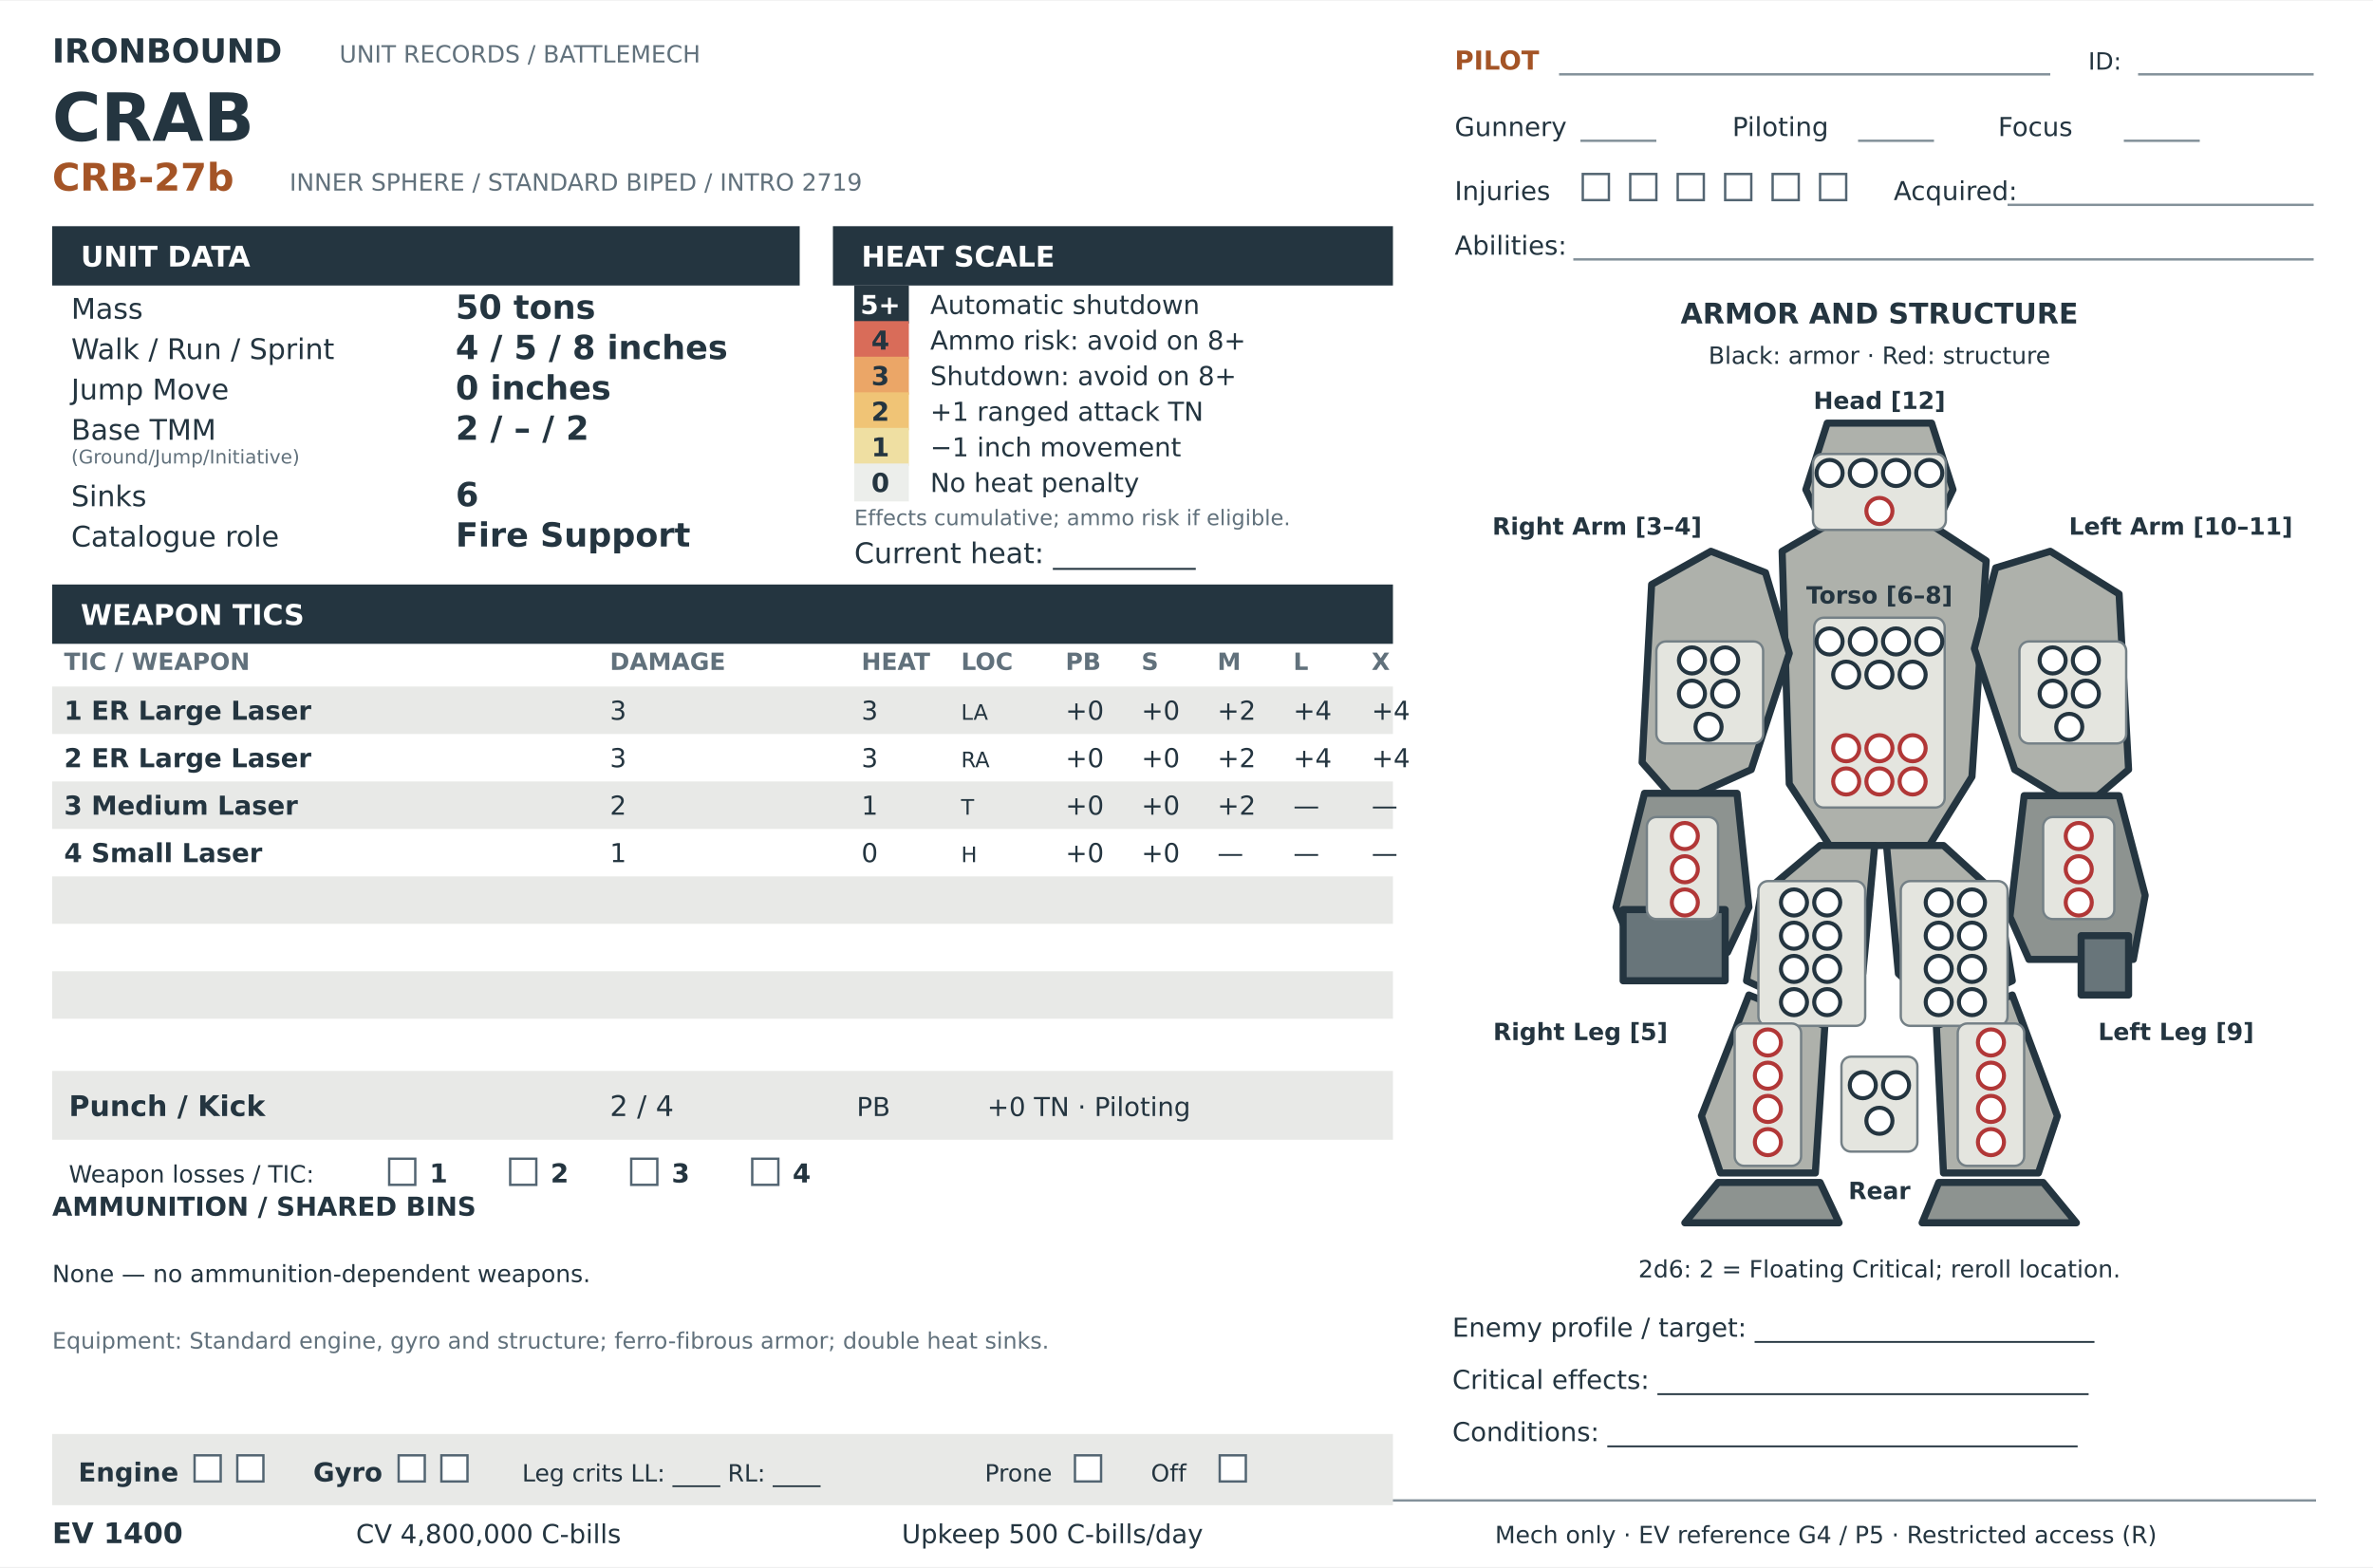
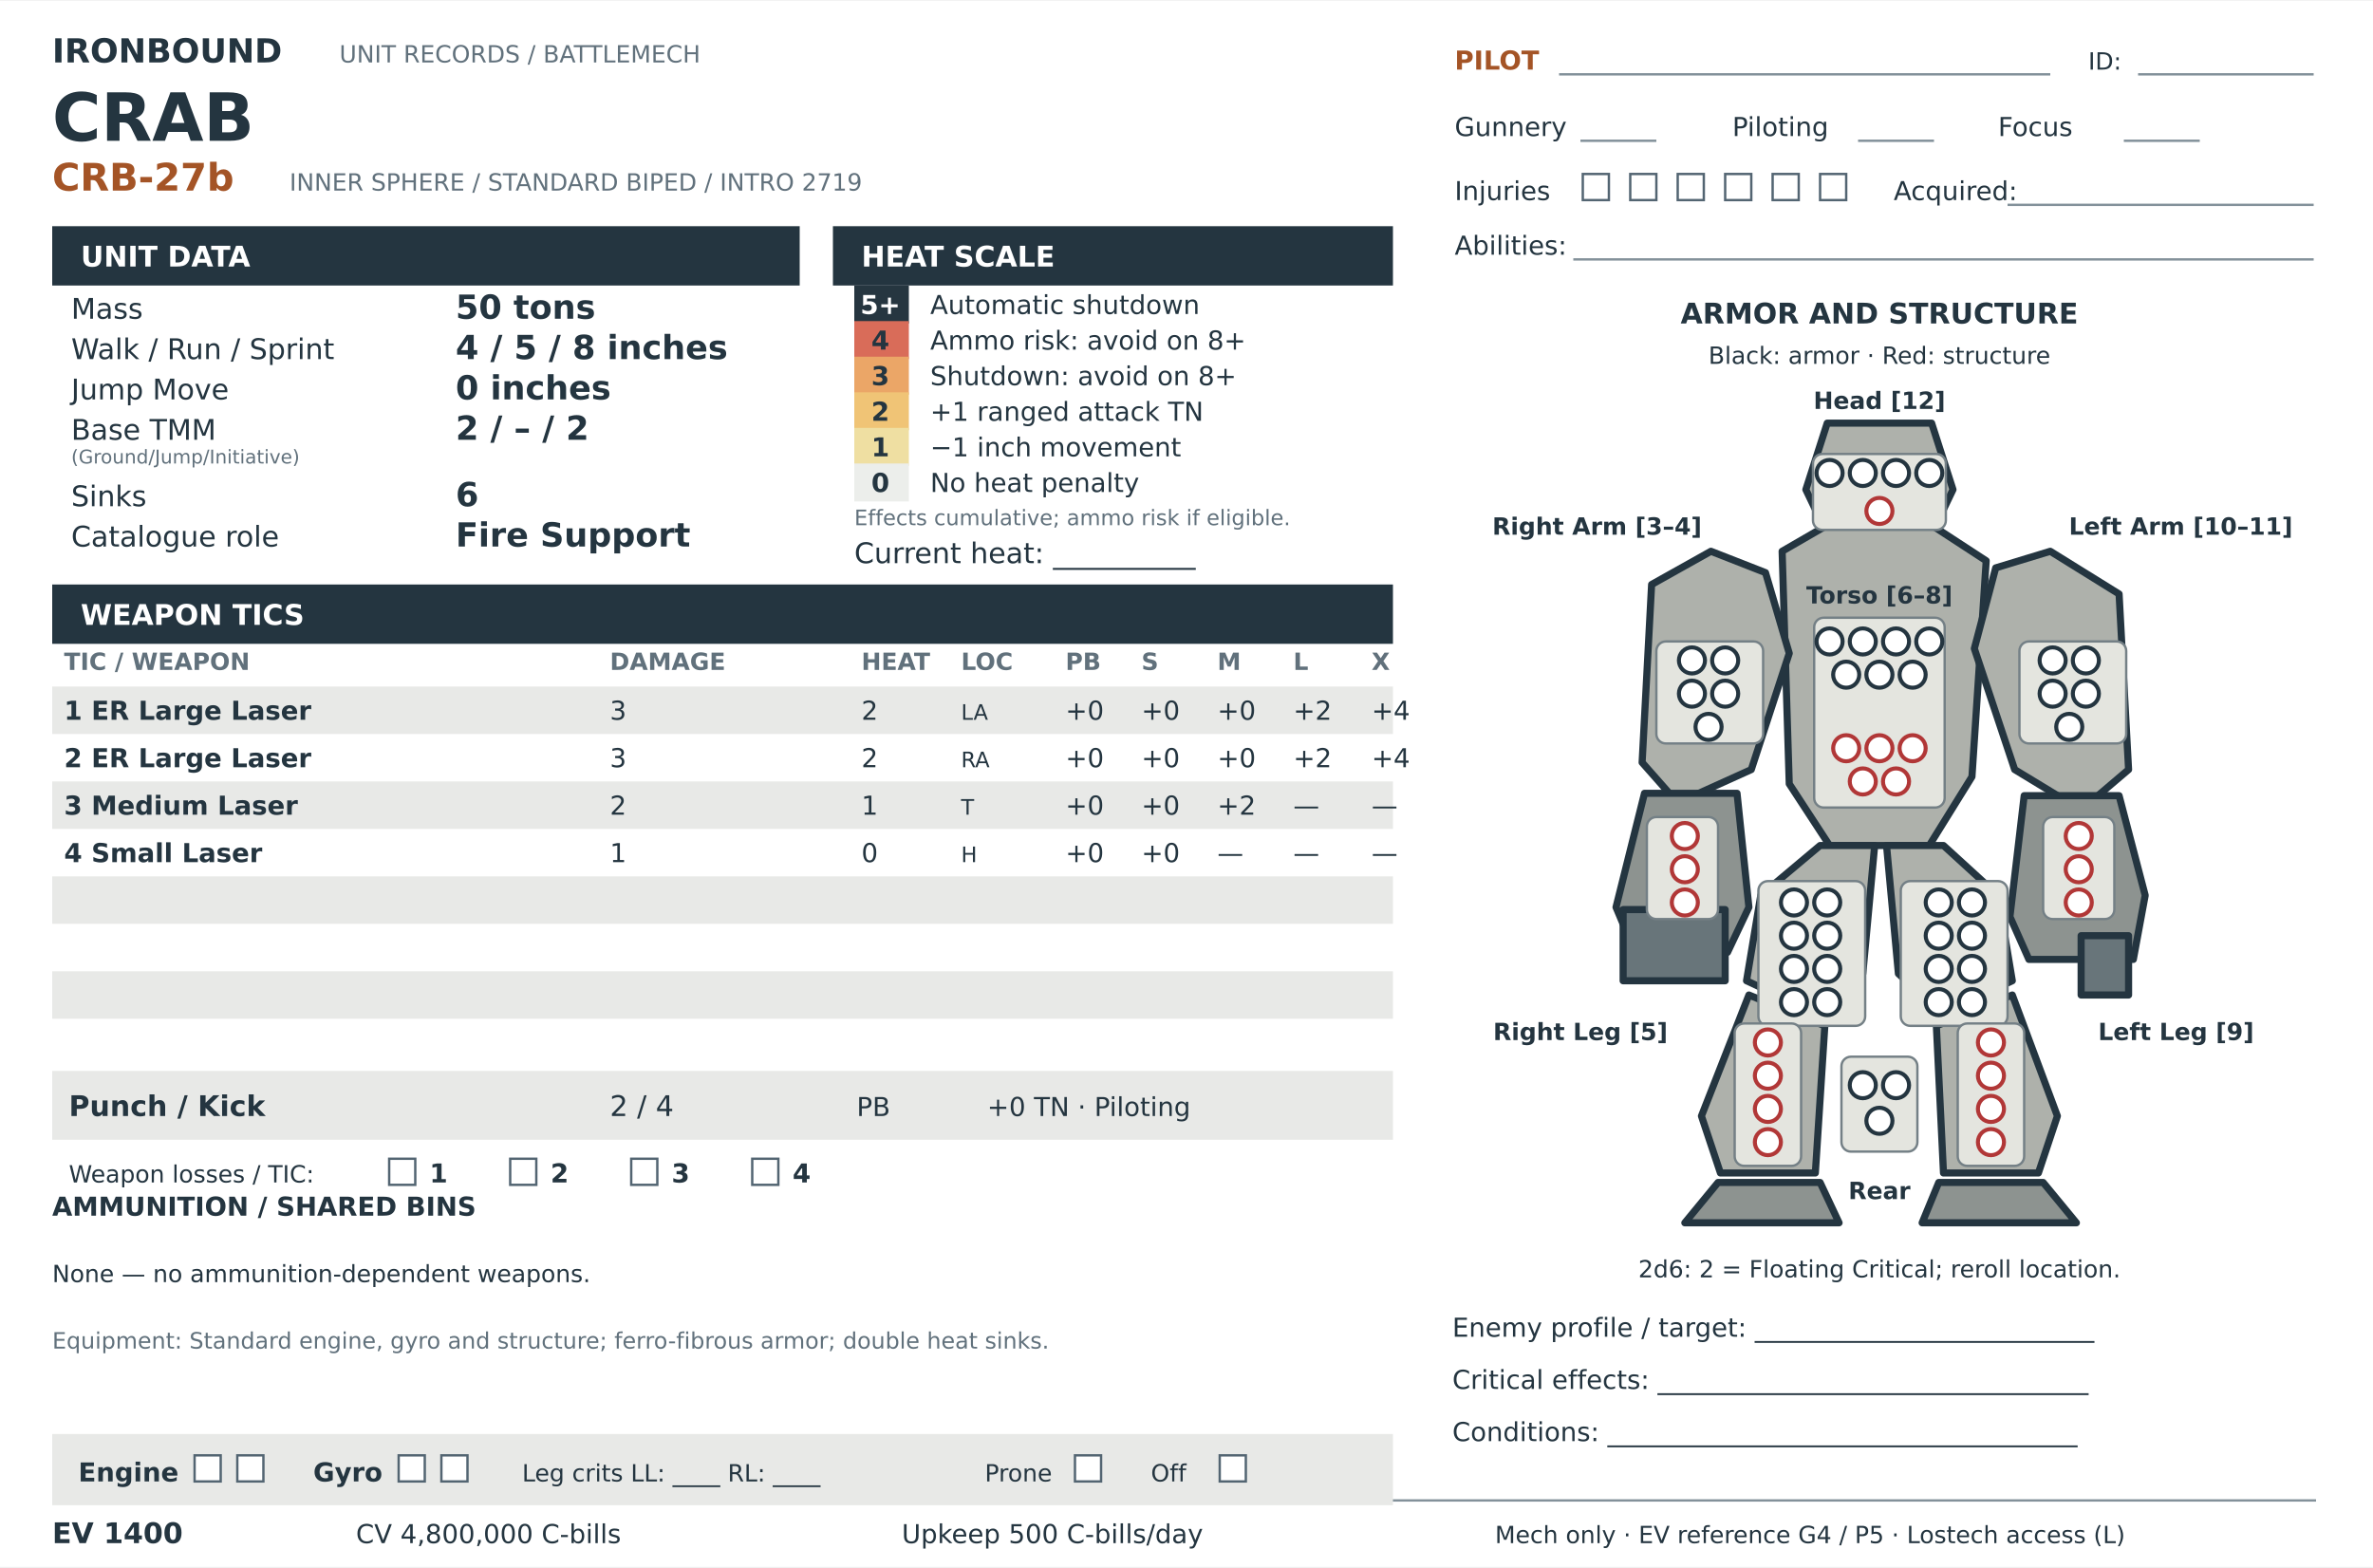
<svg xmlns="http://www.w3.org/2000/svg" width="277mm" height="183mm" viewBox="0 0 1000 660" role="img" aria-labelledby="title desc">
  <g font-family="Arial, Helvetica, sans-serif">
    <rect x="0" y="0" width="1000" height="660" rx="0" fill="#fff" stroke="none" />
    <text x="22" y="26" font-family="DejaVu Sans, Arial, sans-serif" font-size="14" font-weight="bold" fill="#243540" text-anchor="start">IRONBOUND</text>
    <text x="143" y="26" font-family="DejaVu Sans, Arial, sans-serif" font-size="10" fill="#61717c" text-anchor="start">UNIT RECORDS / BATTLEMECH</text>
    <text x="22" y="59" font-family="DejaVu Sans, Arial, sans-serif" font-size="28" font-weight="bold" fill="#243540" text-anchor="start">CRAB</text>
    <text x="22" y="80" font-family="DejaVu Sans, Arial, sans-serif" font-size="16" font-weight="bold" fill="#a45426" text-anchor="start">CRB-27b</text>
    <text x="122" y="80" font-family="DejaVu Sans, Arial, sans-serif" font-size="10" fill="#61717c" text-anchor="start">INNER SPHERE / STANDARD BIPED / INTRO 2719</text>
    <text x="613" y="29" font-family="DejaVu Sans, Arial, sans-serif" font-size="11" font-weight="bold" fill="#a45426" text-anchor="start">PILOT</text>
    <path d="M657 31H864" fill="none" stroke="#83919a" />
    <text x="880" y="29" font-family="DejaVu Sans, Arial, sans-serif" font-size="10" fill="#243540" text-anchor="start">ID:</text>
    <path d="M901 31H975" fill="none" stroke="#83919a" />
    <text x="613" y="57" font-family="DejaVu Sans, Arial, sans-serif" font-size="11" fill="#243540" text-anchor="start">Gunnery</text>
    <path d="M666 59H698" fill="none" stroke="#83919a" />
    <text x="730" y="57" font-family="DejaVu Sans, Arial, sans-serif" font-size="11" fill="#243540" text-anchor="start">Piloting</text>
    <path d="M783 59H815" fill="none" stroke="#83919a" />
    <text x="842" y="57" font-family="DejaVu Sans, Arial, sans-serif" font-size="11" fill="#243540" text-anchor="start">Focus</text>
    <path d="M895 59H927" fill="none" stroke="#83919a" />
    <text x="613" y="84" font-family="DejaVu Sans, Arial, sans-serif" font-size="11" fill="#243540" text-anchor="start">Injuries</text>
    <rect x="667" y="73" width="11" height="11" rx="0" fill="#fff" stroke="#536572" />
    <rect x="687" y="73" width="11" height="11" rx="0" fill="#fff" stroke="#536572" />
    <rect x="707" y="73" width="11" height="11" rx="0" fill="#fff" stroke="#536572" />
    <rect x="727" y="73" width="11" height="11" rx="0" fill="#fff" stroke="#536572" />
    <rect x="747" y="73" width="11" height="11" rx="0" fill="#fff" stroke="#536572" />
    <rect x="767" y="73" width="11" height="11" rx="0" fill="#fff" stroke="#536572" />
    <text x="798" y="84" font-family="DejaVu Sans, Arial, sans-serif" font-size="11" fill="#243540" text-anchor="start">Acquired:</text>
    <path d="M846 86H975" fill="none" stroke="#83919a" />
    <text x="613" y="107" font-family="DejaVu Sans, Arial, sans-serif" font-size="11" fill="#243540" text-anchor="start">Abilities:</text>
    <path d="M663 109H975" fill="none" stroke="#83919a" />
    <rect x="22" y="95" width="315" height="25" rx="0" fill="#243540" stroke="none" />
    <text x="34" y="112" font-family="DejaVu Sans, Arial, sans-serif" font-size="12" font-weight="bold" fill="#fff" text-anchor="start">UNIT DATA</text>
    <rect x="351" y="95" width="236" height="25" rx="0" fill="#243540" stroke="none" />
    <text x="363" y="112" font-family="DejaVu Sans, Arial, sans-serif" font-size="12" font-weight="bold" fill="#fff" text-anchor="start">HEAT SCALE</text>
    <text x="30" y="134" font-family="DejaVu Sans, Arial, sans-serif" font-size="12" fill="#243540" text-anchor="start">Mass</text>
    <text x="192" y="134" font-family="DejaVu Sans, Arial, sans-serif" font-size="14" font-weight="bold" fill="#243540" text-anchor="start">50 tons</text>
    <text x="30" y="151" font-family="DejaVu Sans, Arial, sans-serif" font-size="12" fill="#243540" text-anchor="start">Walk / Run / Sprint</text>
    <text x="192" y="151" font-family="DejaVu Sans, Arial, sans-serif" font-size="14" font-weight="bold" fill="#243540" text-anchor="start">4 / 5 / 8 inches</text>
    <text x="30" y="168" font-family="DejaVu Sans, Arial, sans-serif" font-size="12" fill="#243540" text-anchor="start">Jump Move</text>
    <text x="192" y="168" font-family="DejaVu Sans, Arial, sans-serif" font-size="14" font-weight="bold" fill="#243540" text-anchor="start">0 inches</text>
    <text x="30" y="185" font-family="DejaVu Sans, Arial, sans-serif" font-size="12" fill="#243540" text-anchor="start">Base TMM</text>
    <text x="30" y="195" font-family="DejaVu Sans, Arial, sans-serif" font-size="8" fill="#61717c" text-anchor="start">(Ground/Jump/Initiative)</text>
    <text x="192" y="185" font-family="DejaVu Sans, Arial, sans-serif" font-size="14" font-weight="bold" fill="#243540" text-anchor="start">2 / – / 2</text>
    <text x="30" y="213" font-family="DejaVu Sans, Arial, sans-serif" font-size="12" fill="#243540" text-anchor="start">Sinks</text>
    <text x="192" y="213" font-family="DejaVu Sans, Arial, sans-serif" font-size="14" font-weight="bold" fill="#243540" text-anchor="start">6</text>
    <text x="30" y="230" font-family="DejaVu Sans, Arial, sans-serif" font-size="12" fill="#243540" text-anchor="start">Catalogue role</text>
    <text x="192" y="230" font-family="DejaVu Sans, Arial, sans-serif" font-size="14" font-weight="bold" fill="#243540" text-anchor="start">Fire Support</text>
    <rect x="360" y="120" width="23" height="16" rx="0" fill="#263640" stroke="none" />
    <text x="371" y="132" font-family="DejaVu Sans, Arial, sans-serif" font-size="11" font-weight="bold" fill="#fff" text-anchor="middle">5+</text>
    <text x="392" y="132" font-family="DejaVu Sans, Arial, sans-serif" font-size="11" fill="#243540" text-anchor="start">Automatic shutdown</text>
    <rect x="360" y="135" width="23" height="16" rx="0" fill="#d96c59" stroke="none" />
    <text x="371" y="147" font-family="DejaVu Sans, Arial, sans-serif" font-size="11" font-weight="bold" fill="#243540" text-anchor="middle">4</text>
    <text x="392" y="147" font-family="DejaVu Sans, Arial, sans-serif" font-size="11" fill="#243540" text-anchor="start">Ammo risk: avoid on 8+</text>
    <rect x="360" y="150" width="23" height="16" rx="0" fill="#eba667" stroke="none" />
    <text x="371" y="162" font-family="DejaVu Sans, Arial, sans-serif" font-size="11" font-weight="bold" fill="#243540" text-anchor="middle">3</text>
    <text x="392" y="162" font-family="DejaVu Sans, Arial, sans-serif" font-size="11" fill="#243540" text-anchor="start">Shutdown: avoid on 8+</text>
    <rect x="360" y="165" width="23" height="16" rx="0" fill="#f0c476" stroke="none" />
    <text x="371" y="177" font-family="DejaVu Sans, Arial, sans-serif" font-size="11" font-weight="bold" fill="#243540" text-anchor="middle">2</text>
    <text x="392" y="177" font-family="DejaVu Sans, Arial, sans-serif" font-size="11" fill="#243540" text-anchor="start">+1 ranged attack TN</text>
    <rect x="360" y="180" width="23" height="16" rx="0" fill="#efdfa2" stroke="none" />
    <text x="371" y="192" font-family="DejaVu Sans, Arial, sans-serif" font-size="11" font-weight="bold" fill="#243540" text-anchor="middle">1</text>
    <text x="392" y="192" font-family="DejaVu Sans, Arial, sans-serif" font-size="11" fill="#243540" text-anchor="start">−1 inch movement</text>
    <rect x="360" y="195" width="23" height="16" rx="0" fill="#eceeeb" stroke="none" />
    <text x="371" y="207" font-family="DejaVu Sans, Arial, sans-serif" font-size="11" font-weight="bold" fill="#243540" text-anchor="middle">0</text>
    <text x="392" y="207" font-family="DejaVu Sans, Arial, sans-serif" font-size="11" fill="#243540" text-anchor="start">No heat penalty</text>
    <text x="360" y="221" font-family="DejaVu Sans, Arial, sans-serif" font-size="9" fill="#61717c" text-anchor="start">Effects cumulative; ammo risk if eligible.</text>
    <text x="360" y="237" font-family="DejaVu Sans, Arial, sans-serif" font-size="12" fill="#243540" text-anchor="start">Current heat: __________</text>
    <rect x="22" y="246" width="565" height="25" rx="0" fill="#243540" stroke="none" />
    <text x="34" y="263" font-family="DejaVu Sans, Arial, sans-serif" font-size="12" font-weight="bold" fill="#fff" text-anchor="start">WEAPON TICS</text>
    <text x="27" y="282" font-family="DejaVu Sans, Arial, sans-serif" font-size="10" font-weight="bold" fill="#61717c" text-anchor="start">TIC / WEAPON</text>
    <text x="257" y="282" font-family="DejaVu Sans, Arial, sans-serif" font-size="10" font-weight="bold" fill="#61717c" text-anchor="start">DAMAGE</text>
    <text x="363" y="282" font-family="DejaVu Sans, Arial, sans-serif" font-size="10" font-weight="bold" fill="#61717c" text-anchor="start">HEAT</text>
    <text x="405" y="282" font-family="DejaVu Sans, Arial, sans-serif" font-size="10" font-weight="bold" fill="#61717c" text-anchor="start">LOC</text>
    <text x="449" y="282" font-family="DejaVu Sans, Arial, sans-serif" font-size="10" font-weight="bold" fill="#61717c" text-anchor="start">PB</text>
    <text x="481" y="282" font-family="DejaVu Sans, Arial, sans-serif" font-size="10" font-weight="bold" fill="#61717c" text-anchor="start">S</text>
    <text x="513" y="282" font-family="DejaVu Sans, Arial, sans-serif" font-size="10" font-weight="bold" fill="#61717c" text-anchor="start">M</text>
    <text x="545" y="282" font-family="DejaVu Sans, Arial, sans-serif" font-size="10" font-weight="bold" fill="#61717c" text-anchor="start">L</text>
    <text x="578" y="282" font-family="DejaVu Sans, Arial, sans-serif" font-size="10" font-weight="bold" fill="#61717c" text-anchor="start">X</text>
    <rect x="22" y="289" width="565" height="20" rx="0" fill="#e8e9e7" stroke="none" />
    <text x="27" y="303" font-family="DejaVu Sans, Arial, sans-serif" font-size="11" font-weight="bold" fill="#243540" text-anchor="start">1  ER Large Laser</text>
    <text x="257" y="303" font-family="DejaVu Sans, Arial, sans-serif" font-size="11" fill="#243540" text-anchor="start">3</text>
-     <text x="363" y="303" font-family="DejaVu Sans, Arial, sans-serif" font-size="11" fill="#243540" text-anchor="start">3</text>
+     <text x="363" y="303" font-family="DejaVu Sans, Arial, sans-serif" font-size="11" fill="#243540" text-anchor="start">2</text>
    <text x="405" y="303" font-family="DejaVu Sans, Arial, sans-serif" font-size="9" fill="#243540" text-anchor="start">LA</text>
    <text x="449" y="303" font-family="DejaVu Sans, Arial, sans-serif" font-size="11" fill="#243540" text-anchor="start">+0</text>
    <text x="481" y="303" font-family="DejaVu Sans, Arial, sans-serif" font-size="11" fill="#243540" text-anchor="start">+0</text>
-     <text x="513" y="303" font-family="DejaVu Sans, Arial, sans-serif" font-size="11" fill="#243540" text-anchor="start">+2</text>
-     <text x="545" y="303" font-family="DejaVu Sans, Arial, sans-serif" font-size="11" fill="#243540" text-anchor="start">+4</text>
+     <text x="513" y="303" font-family="DejaVu Sans, Arial, sans-serif" font-size="11" fill="#243540" text-anchor="start">+0</text>
+     <text x="545" y="303" font-family="DejaVu Sans, Arial, sans-serif" font-size="11" fill="#243540" text-anchor="start">+2</text>
    <text x="578" y="303" font-family="DejaVu Sans, Arial, sans-serif" font-size="11" fill="#243540" text-anchor="start">+4</text>
    <text x="27" y="323" font-family="DejaVu Sans, Arial, sans-serif" font-size="11" font-weight="bold" fill="#243540" text-anchor="start">2  ER Large Laser</text>
    <text x="257" y="323" font-family="DejaVu Sans, Arial, sans-serif" font-size="11" fill="#243540" text-anchor="start">3</text>
-     <text x="363" y="323" font-family="DejaVu Sans, Arial, sans-serif" font-size="11" fill="#243540" text-anchor="start">3</text>
+     <text x="363" y="323" font-family="DejaVu Sans, Arial, sans-serif" font-size="11" fill="#243540" text-anchor="start">2</text>
    <text x="405" y="323" font-family="DejaVu Sans, Arial, sans-serif" font-size="9" fill="#243540" text-anchor="start">RA</text>
    <text x="449" y="323" font-family="DejaVu Sans, Arial, sans-serif" font-size="11" fill="#243540" text-anchor="start">+0</text>
    <text x="481" y="323" font-family="DejaVu Sans, Arial, sans-serif" font-size="11" fill="#243540" text-anchor="start">+0</text>
-     <text x="513" y="323" font-family="DejaVu Sans, Arial, sans-serif" font-size="11" fill="#243540" text-anchor="start">+2</text>
-     <text x="545" y="323" font-family="DejaVu Sans, Arial, sans-serif" font-size="11" fill="#243540" text-anchor="start">+4</text>
+     <text x="513" y="323" font-family="DejaVu Sans, Arial, sans-serif" font-size="11" fill="#243540" text-anchor="start">+0</text>
+     <text x="545" y="323" font-family="DejaVu Sans, Arial, sans-serif" font-size="11" fill="#243540" text-anchor="start">+2</text>
    <text x="578" y="323" font-family="DejaVu Sans, Arial, sans-serif" font-size="11" fill="#243540" text-anchor="start">+4</text>
    <rect x="22" y="329" width="565" height="20" rx="0" fill="#e8e9e7" stroke="none" />
    <text x="27" y="343" font-family="DejaVu Sans, Arial, sans-serif" font-size="11" font-weight="bold" fill="#243540" text-anchor="start">3  Medium Laser</text>
    <text x="257" y="343" font-family="DejaVu Sans, Arial, sans-serif" font-size="11" fill="#243540" text-anchor="start">2</text>
    <text x="363" y="343" font-family="DejaVu Sans, Arial, sans-serif" font-size="11" fill="#243540" text-anchor="start">1</text>
    <text x="405" y="343" font-family="DejaVu Sans, Arial, sans-serif" font-size="9" fill="#243540" text-anchor="start">T</text>
    <text x="449" y="343" font-family="DejaVu Sans, Arial, sans-serif" font-size="11" fill="#243540" text-anchor="start">+0</text>
    <text x="481" y="343" font-family="DejaVu Sans, Arial, sans-serif" font-size="11" fill="#243540" text-anchor="start">+0</text>
    <text x="513" y="343" font-family="DejaVu Sans, Arial, sans-serif" font-size="11" fill="#243540" text-anchor="start">+2</text>
    <text x="545" y="343" font-family="DejaVu Sans, Arial, sans-serif" font-size="11" fill="#243540" text-anchor="start">—</text>
    <text x="578" y="343" font-family="DejaVu Sans, Arial, sans-serif" font-size="11" fill="#243540" text-anchor="start">—</text>
    <text x="27" y="363" font-family="DejaVu Sans, Arial, sans-serif" font-size="11" font-weight="bold" fill="#243540" text-anchor="start">4  Small Laser</text>
    <text x="257" y="363" font-family="DejaVu Sans, Arial, sans-serif" font-size="11" fill="#243540" text-anchor="start">1</text>
    <text x="363" y="363" font-family="DejaVu Sans, Arial, sans-serif" font-size="11" fill="#243540" text-anchor="start">0</text>
    <text x="405" y="363" font-family="DejaVu Sans, Arial, sans-serif" font-size="9" fill="#243540" text-anchor="start">H</text>
    <text x="449" y="363" font-family="DejaVu Sans, Arial, sans-serif" font-size="11" fill="#243540" text-anchor="start">+0</text>
    <text x="481" y="363" font-family="DejaVu Sans, Arial, sans-serif" font-size="11" fill="#243540" text-anchor="start">+0</text>
    <text x="513" y="363" font-family="DejaVu Sans, Arial, sans-serif" font-size="11" fill="#243540" text-anchor="start">—</text>
    <text x="545" y="363" font-family="DejaVu Sans, Arial, sans-serif" font-size="11" fill="#243540" text-anchor="start">—</text>
    <text x="578" y="363" font-family="DejaVu Sans, Arial, sans-serif" font-size="11" fill="#243540" text-anchor="start">—</text>
    <rect x="22" y="369" width="565" height="20" rx="0" fill="#e8e9e7" stroke="none" />
    <text x="27" y="383" font-family="DejaVu Sans, Arial, sans-serif" font-size="11" font-weight="bold" fill="#243540" text-anchor="start" />
    <text x="257" y="383" font-family="DejaVu Sans, Arial, sans-serif" font-size="11" fill="#243540" text-anchor="start" />
    <text x="363" y="383" font-family="DejaVu Sans, Arial, sans-serif" font-size="11" fill="#243540" text-anchor="start" />
    <text x="405" y="383" font-family="DejaVu Sans, Arial, sans-serif" font-size="11" fill="#243540" text-anchor="start" />
    <text x="449" y="383" font-family="DejaVu Sans, Arial, sans-serif" font-size="11" fill="#243540" text-anchor="start" />
    <text x="481" y="383" font-family="DejaVu Sans, Arial, sans-serif" font-size="11" fill="#243540" text-anchor="start" />
    <text x="513" y="383" font-family="DejaVu Sans, Arial, sans-serif" font-size="11" fill="#243540" text-anchor="start" />
    <text x="545" y="383" font-family="DejaVu Sans, Arial, sans-serif" font-size="11" fill="#243540" text-anchor="start" />
    <text x="578" y="383" font-family="DejaVu Sans, Arial, sans-serif" font-size="11" fill="#243540" text-anchor="start" />
    <text x="27" y="403" font-family="DejaVu Sans, Arial, sans-serif" font-size="11" font-weight="bold" fill="#243540" text-anchor="start" />
    <text x="257" y="403" font-family="DejaVu Sans, Arial, sans-serif" font-size="11" fill="#243540" text-anchor="start" />
    <text x="363" y="403" font-family="DejaVu Sans, Arial, sans-serif" font-size="11" fill="#243540" text-anchor="start" />
    <text x="405" y="403" font-family="DejaVu Sans, Arial, sans-serif" font-size="11" fill="#243540" text-anchor="start" />
    <text x="449" y="403" font-family="DejaVu Sans, Arial, sans-serif" font-size="11" fill="#243540" text-anchor="start" />
    <text x="481" y="403" font-family="DejaVu Sans, Arial, sans-serif" font-size="11" fill="#243540" text-anchor="start" />
    <text x="513" y="403" font-family="DejaVu Sans, Arial, sans-serif" font-size="11" fill="#243540" text-anchor="start" />
    <text x="545" y="403" font-family="DejaVu Sans, Arial, sans-serif" font-size="11" fill="#243540" text-anchor="start" />
    <text x="578" y="403" font-family="DejaVu Sans, Arial, sans-serif" font-size="11" fill="#243540" text-anchor="start" />
    <rect x="22" y="409" width="565" height="20" rx="0" fill="#e8e9e7" stroke="none" />
    <text x="27" y="423" font-family="DejaVu Sans, Arial, sans-serif" font-size="11" font-weight="bold" fill="#243540" text-anchor="start" />
    <text x="257" y="423" font-family="DejaVu Sans, Arial, sans-serif" font-size="11" fill="#243540" text-anchor="start" />
    <text x="363" y="423" font-family="DejaVu Sans, Arial, sans-serif" font-size="11" fill="#243540" text-anchor="start" />
    <text x="405" y="423" font-family="DejaVu Sans, Arial, sans-serif" font-size="11" fill="#243540" text-anchor="start" />
    <text x="449" y="423" font-family="DejaVu Sans, Arial, sans-serif" font-size="11" fill="#243540" text-anchor="start" />
    <text x="481" y="423" font-family="DejaVu Sans, Arial, sans-serif" font-size="11" fill="#243540" text-anchor="start" />
    <text x="513" y="423" font-family="DejaVu Sans, Arial, sans-serif" font-size="11" fill="#243540" text-anchor="start" />
    <text x="545" y="423" font-family="DejaVu Sans, Arial, sans-serif" font-size="11" fill="#243540" text-anchor="start" />
    <text x="578" y="423" font-family="DejaVu Sans, Arial, sans-serif" font-size="11" fill="#243540" text-anchor="start" />
    <text x="27" y="443" font-family="DejaVu Sans, Arial, sans-serif" font-size="11" font-weight="bold" fill="#243540" text-anchor="start" />
    <text x="257" y="443" font-family="DejaVu Sans, Arial, sans-serif" font-size="11" fill="#243540" text-anchor="start" />
    <text x="363" y="443" font-family="DejaVu Sans, Arial, sans-serif" font-size="11" fill="#243540" text-anchor="start" />
    <text x="405" y="443" font-family="DejaVu Sans, Arial, sans-serif" font-size="11" fill="#243540" text-anchor="start" />
    <text x="449" y="443" font-family="DejaVu Sans, Arial, sans-serif" font-size="11" fill="#243540" text-anchor="start" />
    <text x="481" y="443" font-family="DejaVu Sans, Arial, sans-serif" font-size="11" fill="#243540" text-anchor="start" />
    <text x="513" y="443" font-family="DejaVu Sans, Arial, sans-serif" font-size="11" fill="#243540" text-anchor="start" />
    <text x="545" y="443" font-family="DejaVu Sans, Arial, sans-serif" font-size="11" fill="#243540" text-anchor="start" />
    <text x="578" y="443" font-family="DejaVu Sans, Arial, sans-serif" font-size="11" fill="#243540" text-anchor="start" />
    <rect x="22" y="451" width="565" height="29" rx="0" fill="#e8e9e7" stroke="none" />
    <text x="29" y="470" font-family="DejaVu Sans, Arial, sans-serif" font-size="12" font-weight="bold" fill="#243540" text-anchor="start">Punch / Kick</text>
    <text x="257" y="470" font-family="DejaVu Sans, Arial, sans-serif" font-size="12" fill="#243540" text-anchor="start">2 / 4</text>
    <text x="361" y="470" font-family="DejaVu Sans, Arial, sans-serif" font-size="11" fill="#243540" text-anchor="start">PB</text>
    <text x="416" y="470" font-family="DejaVu Sans, Arial, sans-serif" font-size="11" fill="#243540" text-anchor="start">+0 TN · Piloting</text>
    <g transform="translate(612 120)">
      <text x="180" y="16" font-family="DejaVu Sans, Arial, sans-serif" font-size="12" font-weight="bold" fill="#243540" text-anchor="middle">ARMOR AND STRUCTURE</text>
      <text x="180" y="33" font-family="DejaVu Sans, Arial, sans-serif" font-size="10" fill="#243540" text-anchor="middle">Black: armor · Red: structure</text>
      <path d="M158 58H202L211 86L200 109H160L149 86Z" fill="#aeb1ab" stroke="#243540" stroke-width="3" stroke-linejoin="round" />
      <path d="M139 112L158 101H202L225 116L219 207L201 236H159L142 210Z" fill="#aeb1ab" stroke="#243540" stroke-width="3" stroke-linejoin="round" />
      <path d="M132 121L109 112L84 126L80 201L95 218L126 204L142 155Z" fill="#aeb1ab" stroke="#243540" stroke-width="3" stroke-linejoin="round" />
      <path d="M229 119L252 112L281 130L285 204L265 221L237 204L220 153Z" fill="#aeb1ab" stroke="#243540" stroke-width="3" stroke-linejoin="round" />
      <path d="M81 214H120L125 262L116 281H77L69 262Z" fill="#8d9390" stroke="#243540" stroke-width="3" stroke-linejoin="round" />
      <path d="M241 215H281L292 257L287 284H243L235 266Z" fill="#8d9390" stroke="#243540" stroke-width="3" stroke-linejoin="round" />
      <path d="M72 263H115V293H72Z" fill="#68757a" stroke="#243540" stroke-width="3" stroke-linejoin="round" />
      <path d="M265 274H285V299H265Z" fill="#68757a" stroke="#243540" stroke-width="3" stroke-linejoin="round" />
      <path d="M155 236H178L173 290L154 307L124 293L130 257Z" fill="#aeb1ab" stroke="#243540" stroke-width="3" stroke-linejoin="round" />
      <path d="M183 236H207L230 257L236 293L206 307L188 290Z" fill="#aeb1ab" stroke="#243540" stroke-width="3" stroke-linejoin="round" />
      <path d="M125 299L157 312L153 374H113L105 350Z" fill="#aeb1ab" stroke="#243540" stroke-width="3" stroke-linejoin="round" />
      <path d="M204 312L236 299L255 350L247 374H207Z" fill="#aeb1ab" stroke="#243540" stroke-width="3" stroke-linejoin="round" />
      <path d="M112 378H155L163 395H98Z" fill="#8d9390" stroke="#243540" stroke-width="3" stroke-linejoin="round" />
      <path d="M205 378H249L263 395H198Z" fill="#8d9390" stroke="#243540" stroke-width="3" stroke-linejoin="round" />
      <rect x="152" y="71" width="56" height="32" rx="4" fill="#e4e5df" stroke="#748086" />
      <rect x="152.5" y="140" width="55" height="80" rx="4" fill="#e4e5df" stroke="#748086" />
      <rect x="86" y="150" width="45" height="43" rx="4" fill="#e4e5df" stroke="#748086" />
      <rect x="239" y="150" width="45" height="43" rx="4" fill="#e4e5df" stroke="#748086" />
      <rect x="82" y="224" width="30" height="43" rx="4" fill="#e4e5df" stroke="#748086" />
      <rect x="249" y="224" width="30" height="43" rx="4" fill="#e4e5df" stroke="#748086" />
      <rect x="129" y="251" width="45" height="61" rx="4" fill="#e4e5df" stroke="#748086" />
      <rect x="189" y="251" width="45" height="61" rx="4" fill="#e4e5df" stroke="#748086" />
      <rect x="119" y="311" width="28" height="60" rx="4" fill="#e4e5df" stroke="#748086" />
      <rect x="213" y="311" width="28" height="60" rx="4" fill="#e4e5df" stroke="#748086" />
      <rect x="164" y="325" width="32" height="40" rx="4" fill="#e4e5df" stroke="#748086" />
      <text x="180" y="52" font-family="DejaVu Sans, Arial, sans-serif" font-size="10" font-weight="bold" fill="#243540" text-anchor="middle">Head [12]</text>
      <text x="180" y="134" font-family="DejaVu Sans, Arial, sans-serif" font-size="10" font-weight="bold" fill="#243540" text-anchor="middle">Torso [6–8]</text>
      <text x="61" y="105" font-family="DejaVu Sans, Arial, sans-serif" font-size="10" font-weight="bold" fill="#243540" text-anchor="middle">Right Arm [3–4]</text>
      <text x="307" y="105" font-family="DejaVu Sans, Arial, sans-serif" font-size="10" font-weight="bold" fill="#243540" text-anchor="middle">Left Arm [10–11]</text>
      <text x="54" y="318" font-family="DejaVu Sans, Arial, sans-serif" font-size="10" font-weight="bold" fill="#243540" text-anchor="middle">Right Leg [5]</text>
      <text x="305" y="318" font-family="DejaVu Sans, Arial, sans-serif" font-size="10" font-weight="bold" fill="#243540" text-anchor="middle">Left Leg [9]</text>
      <text x="180" y="385" font-family="DejaVu Sans, Arial, sans-serif" font-size="10" font-weight="bold" fill="#243540" text-anchor="middle">Rear</text>
      <text x="180" y="418" font-family="DejaVu Sans, Arial, sans-serif" font-size="10" fill="#243540" text-anchor="middle">2d6: 2 = Floating Critical; reroll location.</text>
      <text x="0" y="443" font-family="DejaVu Sans, Arial, sans-serif" font-size="11" fill="#243540" text-anchor="start">Enemy profile / target: __________________________</text>
      <text x="0" y="465" font-family="DejaVu Sans, Arial, sans-serif" font-size="11" fill="#243540" text-anchor="start">Critical effects: _________________________________</text>
      <text x="0" y="487" font-family="DejaVu Sans, Arial, sans-serif" font-size="11" fill="#243540" text-anchor="start">Conditions: ____________________________________</text>
      <circle cx="159" cy="79" r="5.5" fill="#fff" stroke="#243540" stroke-width="1.7" />
      <circle cx="173" cy="79" r="5.5" fill="#fff" stroke="#243540" stroke-width="1.7" />
      <circle cx="187" cy="79" r="5.5" fill="#fff" stroke="#243540" stroke-width="1.7" />
      <circle cx="201" cy="79" r="5.5" fill="#fff" stroke="#243540" stroke-width="1.7" />
      <circle cx="180" cy="95" r="5.5" fill="#fff" stroke="#b13737" stroke-width="1.7" />
      <circle cx="159" cy="150" r="5.5" fill="#fff" stroke="#243540" stroke-width="1.7" />
      <circle cx="173" cy="150" r="5.5" fill="#fff" stroke="#243540" stroke-width="1.7" />
      <circle cx="187" cy="150" r="5.5" fill="#fff" stroke="#243540" stroke-width="1.7" />
      <circle cx="201" cy="150" r="5.5" fill="#fff" stroke="#243540" stroke-width="1.7" />
      <circle cx="166" cy="164" r="5.5" fill="#fff" stroke="#243540" stroke-width="1.7" />
      <circle cx="180" cy="164" r="5.5" fill="#fff" stroke="#243540" stroke-width="1.7" />
      <circle cx="194" cy="164" r="5.5" fill="#fff" stroke="#243540" stroke-width="1.7" />
      <circle cx="166" cy="195" r="5.5" fill="#fff" stroke="#b13737" stroke-width="1.7" />
      <circle cx="180" cy="195" r="5.5" fill="#fff" stroke="#b13737" stroke-width="1.7" />
      <circle cx="194" cy="195" r="5.5" fill="#fff" stroke="#b13737" stroke-width="1.7" />
-       <circle cx="166" cy="209" r="5.5" fill="#fff" stroke="#b13737" stroke-width="1.7" />
-       <circle cx="180" cy="209" r="5.5" fill="#fff" stroke="#b13737" stroke-width="1.7" />
-       <circle cx="194" cy="209" r="5.5" fill="#fff" stroke="#b13737" stroke-width="1.7" />
+       <circle cx="173" cy="209" r="5.5" fill="#fff" stroke="#b13737" stroke-width="1.7" />
+       <circle cx="187" cy="209" r="5.5" fill="#fff" stroke="#b13737" stroke-width="1.7" />
      <circle cx="101" cy="158" r="5.5" fill="#fff" stroke="#243540" stroke-width="1.7" />
      <circle cx="115" cy="158" r="5.5" fill="#fff" stroke="#243540" stroke-width="1.7" />
      <circle cx="101" cy="172" r="5.5" fill="#fff" stroke="#243540" stroke-width="1.7" />
      <circle cx="115" cy="172" r="5.5" fill="#fff" stroke="#243540" stroke-width="1.7" />
      <circle cx="108" cy="186" r="5.5" fill="#fff" stroke="#243540" stroke-width="1.7" />
      <circle cx="253" cy="158" r="5.5" fill="#fff" stroke="#243540" stroke-width="1.7" />
      <circle cx="267" cy="158" r="5.5" fill="#fff" stroke="#243540" stroke-width="1.7" />
      <circle cx="253" cy="172" r="5.5" fill="#fff" stroke="#243540" stroke-width="1.7" />
      <circle cx="267" cy="172" r="5.5" fill="#fff" stroke="#243540" stroke-width="1.7" />
      <circle cx="260" cy="186" r="5.5" fill="#fff" stroke="#243540" stroke-width="1.7" />
      <circle cx="98" cy="232" r="5.5" fill="#fff" stroke="#b13737" stroke-width="1.7" />
      <circle cx="98" cy="246" r="5.5" fill="#fff" stroke="#b13737" stroke-width="1.7" />
      <circle cx="98" cy="260" r="5.5" fill="#fff" stroke="#b13737" stroke-width="1.7" />
      <circle cx="264" cy="232" r="5.5" fill="#fff" stroke="#b13737" stroke-width="1.7" />
      <circle cx="264" cy="246" r="5.5" fill="#fff" stroke="#b13737" stroke-width="1.7" />
      <circle cx="264" cy="260" r="5.5" fill="#fff" stroke="#b13737" stroke-width="1.7" />
      <circle cx="144" cy="260" r="5.5" fill="#fff" stroke="#243540" stroke-width="1.7" />
      <circle cx="158" cy="260" r="5.5" fill="#fff" stroke="#243540" stroke-width="1.7" />
      <circle cx="144" cy="274" r="5.5" fill="#fff" stroke="#243540" stroke-width="1.7" />
      <circle cx="158" cy="274" r="5.5" fill="#fff" stroke="#243540" stroke-width="1.7" />
      <circle cx="144" cy="288" r="5.5" fill="#fff" stroke="#243540" stroke-width="1.7" />
      <circle cx="158" cy="288" r="5.5" fill="#fff" stroke="#243540" stroke-width="1.7" />
      <circle cx="144" cy="302" r="5.5" fill="#fff" stroke="#243540" stroke-width="1.7" />
      <circle cx="158" cy="302" r="5.5" fill="#fff" stroke="#243540" stroke-width="1.7" />
      <circle cx="205" cy="260" r="5.5" fill="#fff" stroke="#243540" stroke-width="1.7" />
      <circle cx="219" cy="260" r="5.5" fill="#fff" stroke="#243540" stroke-width="1.7" />
      <circle cx="205" cy="274" r="5.5" fill="#fff" stroke="#243540" stroke-width="1.7" />
      <circle cx="219" cy="274" r="5.5" fill="#fff" stroke="#243540" stroke-width="1.7" />
      <circle cx="205" cy="288" r="5.5" fill="#fff" stroke="#243540" stroke-width="1.7" />
      <circle cx="219" cy="288" r="5.5" fill="#fff" stroke="#243540" stroke-width="1.7" />
      <circle cx="205" cy="302" r="5.5" fill="#fff" stroke="#243540" stroke-width="1.7" />
      <circle cx="219" cy="302" r="5.5" fill="#fff" stroke="#243540" stroke-width="1.7" />
      <circle cx="133" cy="319" r="5.5" fill="#fff" stroke="#b13737" stroke-width="1.7" />
      <circle cx="133" cy="333" r="5.5" fill="#fff" stroke="#b13737" stroke-width="1.7" />
      <circle cx="133" cy="347" r="5.5" fill="#fff" stroke="#b13737" stroke-width="1.7" />
      <circle cx="133" cy="361" r="5.5" fill="#fff" stroke="#b13737" stroke-width="1.7" />
      <circle cx="227" cy="319" r="5.5" fill="#fff" stroke="#b13737" stroke-width="1.7" />
      <circle cx="227" cy="333" r="5.5" fill="#fff" stroke="#b13737" stroke-width="1.7" />
      <circle cx="227" cy="347" r="5.5" fill="#fff" stroke="#b13737" stroke-width="1.7" />
      <circle cx="227" cy="361" r="5.5" fill="#fff" stroke="#b13737" stroke-width="1.7" />
      <circle cx="173" cy="337" r="5.5" fill="#fff" stroke="#243540" stroke-width="1.7" />
      <circle cx="187" cy="337" r="5.5" fill="#fff" stroke="#243540" stroke-width="1.7" />
      <circle cx="180" cy="352" r="5.5" fill="#fff" stroke="#243540" stroke-width="1.7" />
    </g>
    <path d="M22 632H976" fill="none" stroke="#83919a" />
    <text x="22" y="650" font-family="DejaVu Sans, Arial, sans-serif" font-size="12" font-weight="bold" fill="#243540" text-anchor="start">EV 1400</text>
    <text x="150" y="650" font-family="DejaVu Sans, Arial, sans-serif" font-size="11" fill="#243540" text-anchor="start">CV 4,800,000 C-bills</text>
    <text x="380" y="650" font-family="DejaVu Sans, Arial, sans-serif" font-size="11" fill="#243540" text-anchor="start">Upkeep 500 C-bills/day</text>
-     <text x="630" y="650" font-family="DejaVu Sans, Arial, sans-serif" font-size="10" fill="#243540" text-anchor="start">Mech only · EV reference G4 / P5 · Restricted access (R)</text>
+     <text x="630" y="650" font-family="DejaVu Sans, Arial, sans-serif" font-size="10" fill="#243540" text-anchor="start">Mech only · EV reference G4 / P5 · Lostech access (L)</text>
    <text x="29" y="498" font-family="DejaVu Sans, Arial, sans-serif" font-size="10" fill="#243540" text-anchor="start">Weapon losses / TIC:</text>
    <rect x="164" y="488" width="11" height="11" fill="#fff" stroke="#536572" />
    <text x="181" y="498" font-family="DejaVu Sans, Arial, sans-serif" font-size="11" fill="#243540" text-anchor="start" font-weight="bold">1</text>
    <rect x="215" y="488" width="11" height="11" fill="#fff" stroke="#536572" />
    <text x="232" y="498" font-family="DejaVu Sans, Arial, sans-serif" font-size="11" fill="#243540" text-anchor="start" font-weight="bold">2</text>
    <rect x="266" y="488" width="11" height="11" fill="#fff" stroke="#536572" />
    <text x="283" y="498" font-family="DejaVu Sans, Arial, sans-serif" font-size="11" fill="#243540" text-anchor="start" font-weight="bold">3</text>
    <rect x="317" y="488" width="11" height="11" fill="#fff" stroke="#536572" />
    <text x="334" y="498" font-family="DejaVu Sans, Arial, sans-serif" font-size="11" fill="#243540" text-anchor="start" font-weight="bold">4</text>
    <text x="22" y="512" font-family="DejaVu Sans, Arial, sans-serif" font-size="11" fill="#243540" text-anchor="start" font-weight="bold">AMMUNITION / SHARED BINS</text>
    <text x="22" y="540" font-family="DejaVu Sans, Arial, sans-serif" font-size="10" fill="#243540" text-anchor="start">None — no ammunition-dependent weapons.</text>
    <text x="22" y="568" font-family="DejaVu Sans, Arial, sans-serif" font-size="9.5" fill="#61717c" text-anchor="start">Equipment: Standard engine, gyro and structure; ferro-fibrous armor; double heat sinks.</text>
    <rect x="22" y="604" width="565" height="30" fill="#e8e9e7" stroke="none" />
    <text x="33" y="624" font-family="DejaVu Sans, Arial, sans-serif" font-size="11" fill="#243540" text-anchor="start" font-weight="bold">Engine</text>
    <rect x="82" y="613" width="11" height="11" fill="#fff" stroke="#536572" />
    <rect x="100" y="613" width="11" height="11" fill="#fff" stroke="#536572" />
    <text x="132" y="624" font-family="DejaVu Sans, Arial, sans-serif" font-size="11" fill="#243540" text-anchor="start" font-weight="bold">Gyro</text>
    <rect x="168" y="613" width="11" height="11" fill="#fff" stroke="#536572" />
    <rect x="186" y="613" width="11" height="11" fill="#fff" stroke="#536572" />
    <text x="220" y="624" font-family="DejaVu Sans, Arial, sans-serif" font-size="10" fill="#243540" text-anchor="start">Leg crits LL: ____  RL: ____</text>
    <text x="415" y="624" font-family="DejaVu Sans, Arial, sans-serif" font-size="10" fill="#243540" text-anchor="start">Prone</text>
    <rect x="453" y="613" width="11" height="11" fill="#fff" stroke="#536572" />
    <text x="485" y="624" font-family="DejaVu Sans, Arial, sans-serif" font-size="10" fill="#243540" text-anchor="start">Off</text>
    <rect x="514" y="613" width="11" height="11" fill="#fff" stroke="#536572" />
  </g>
</svg>
